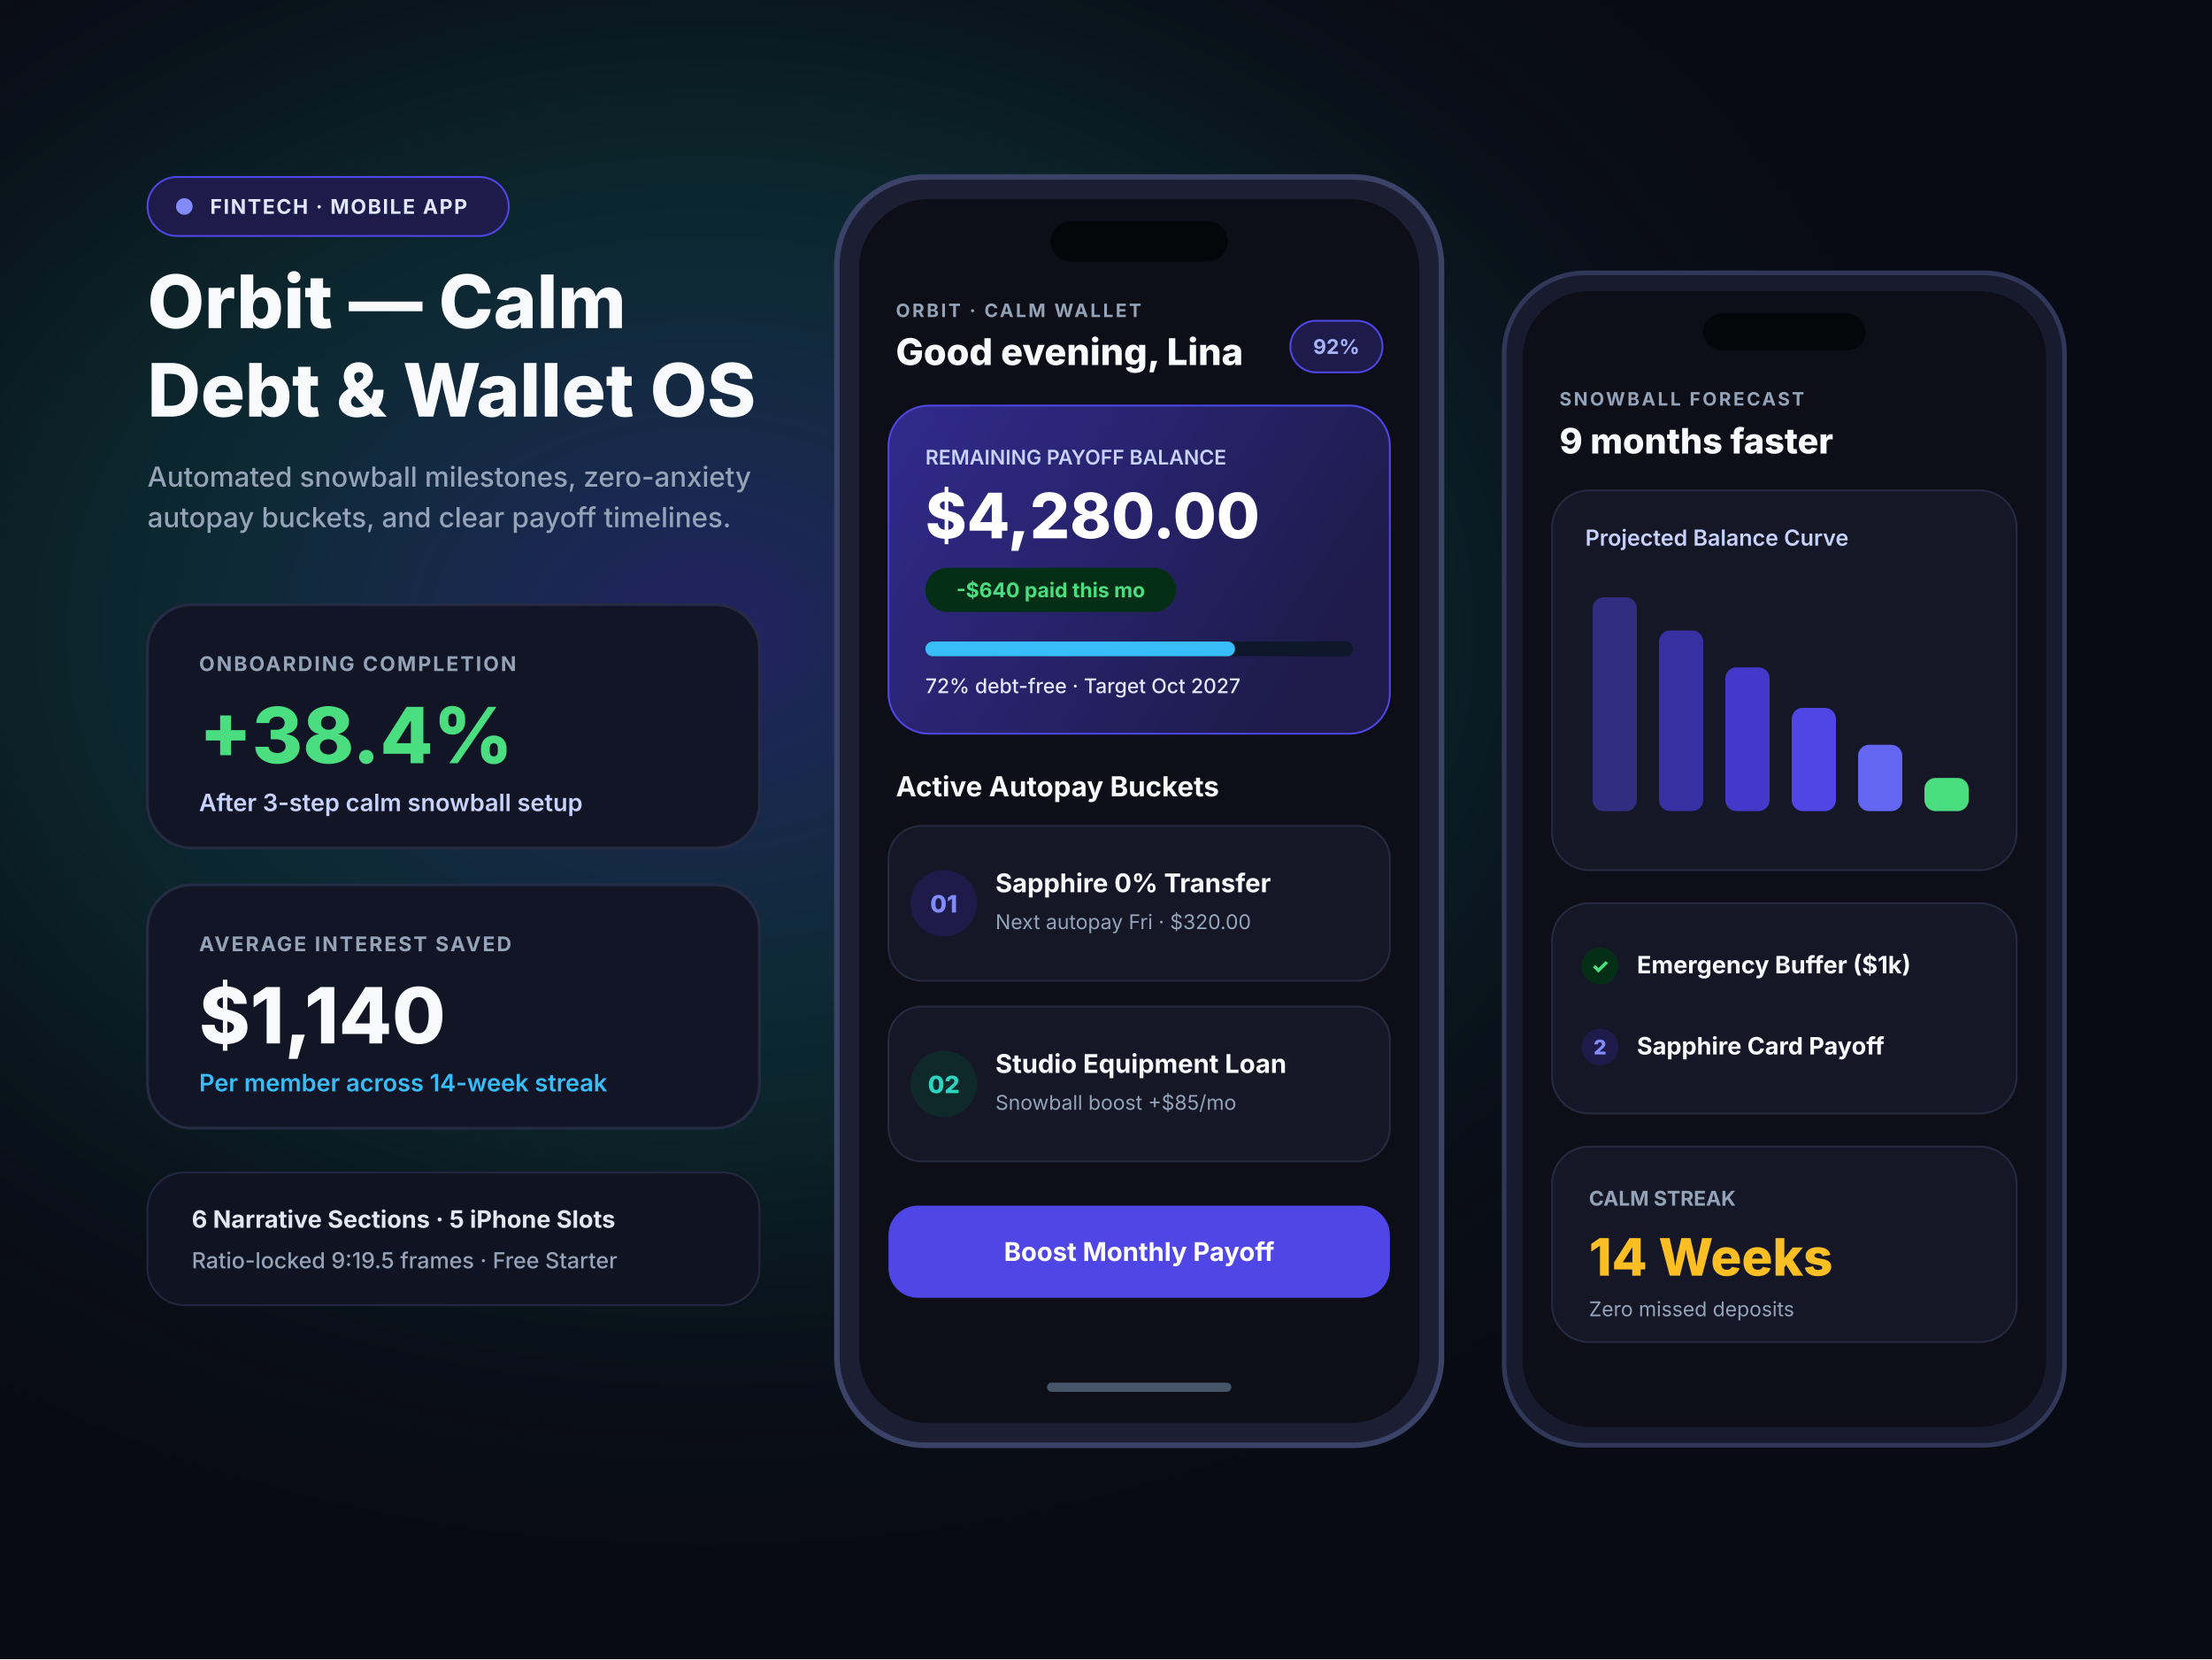
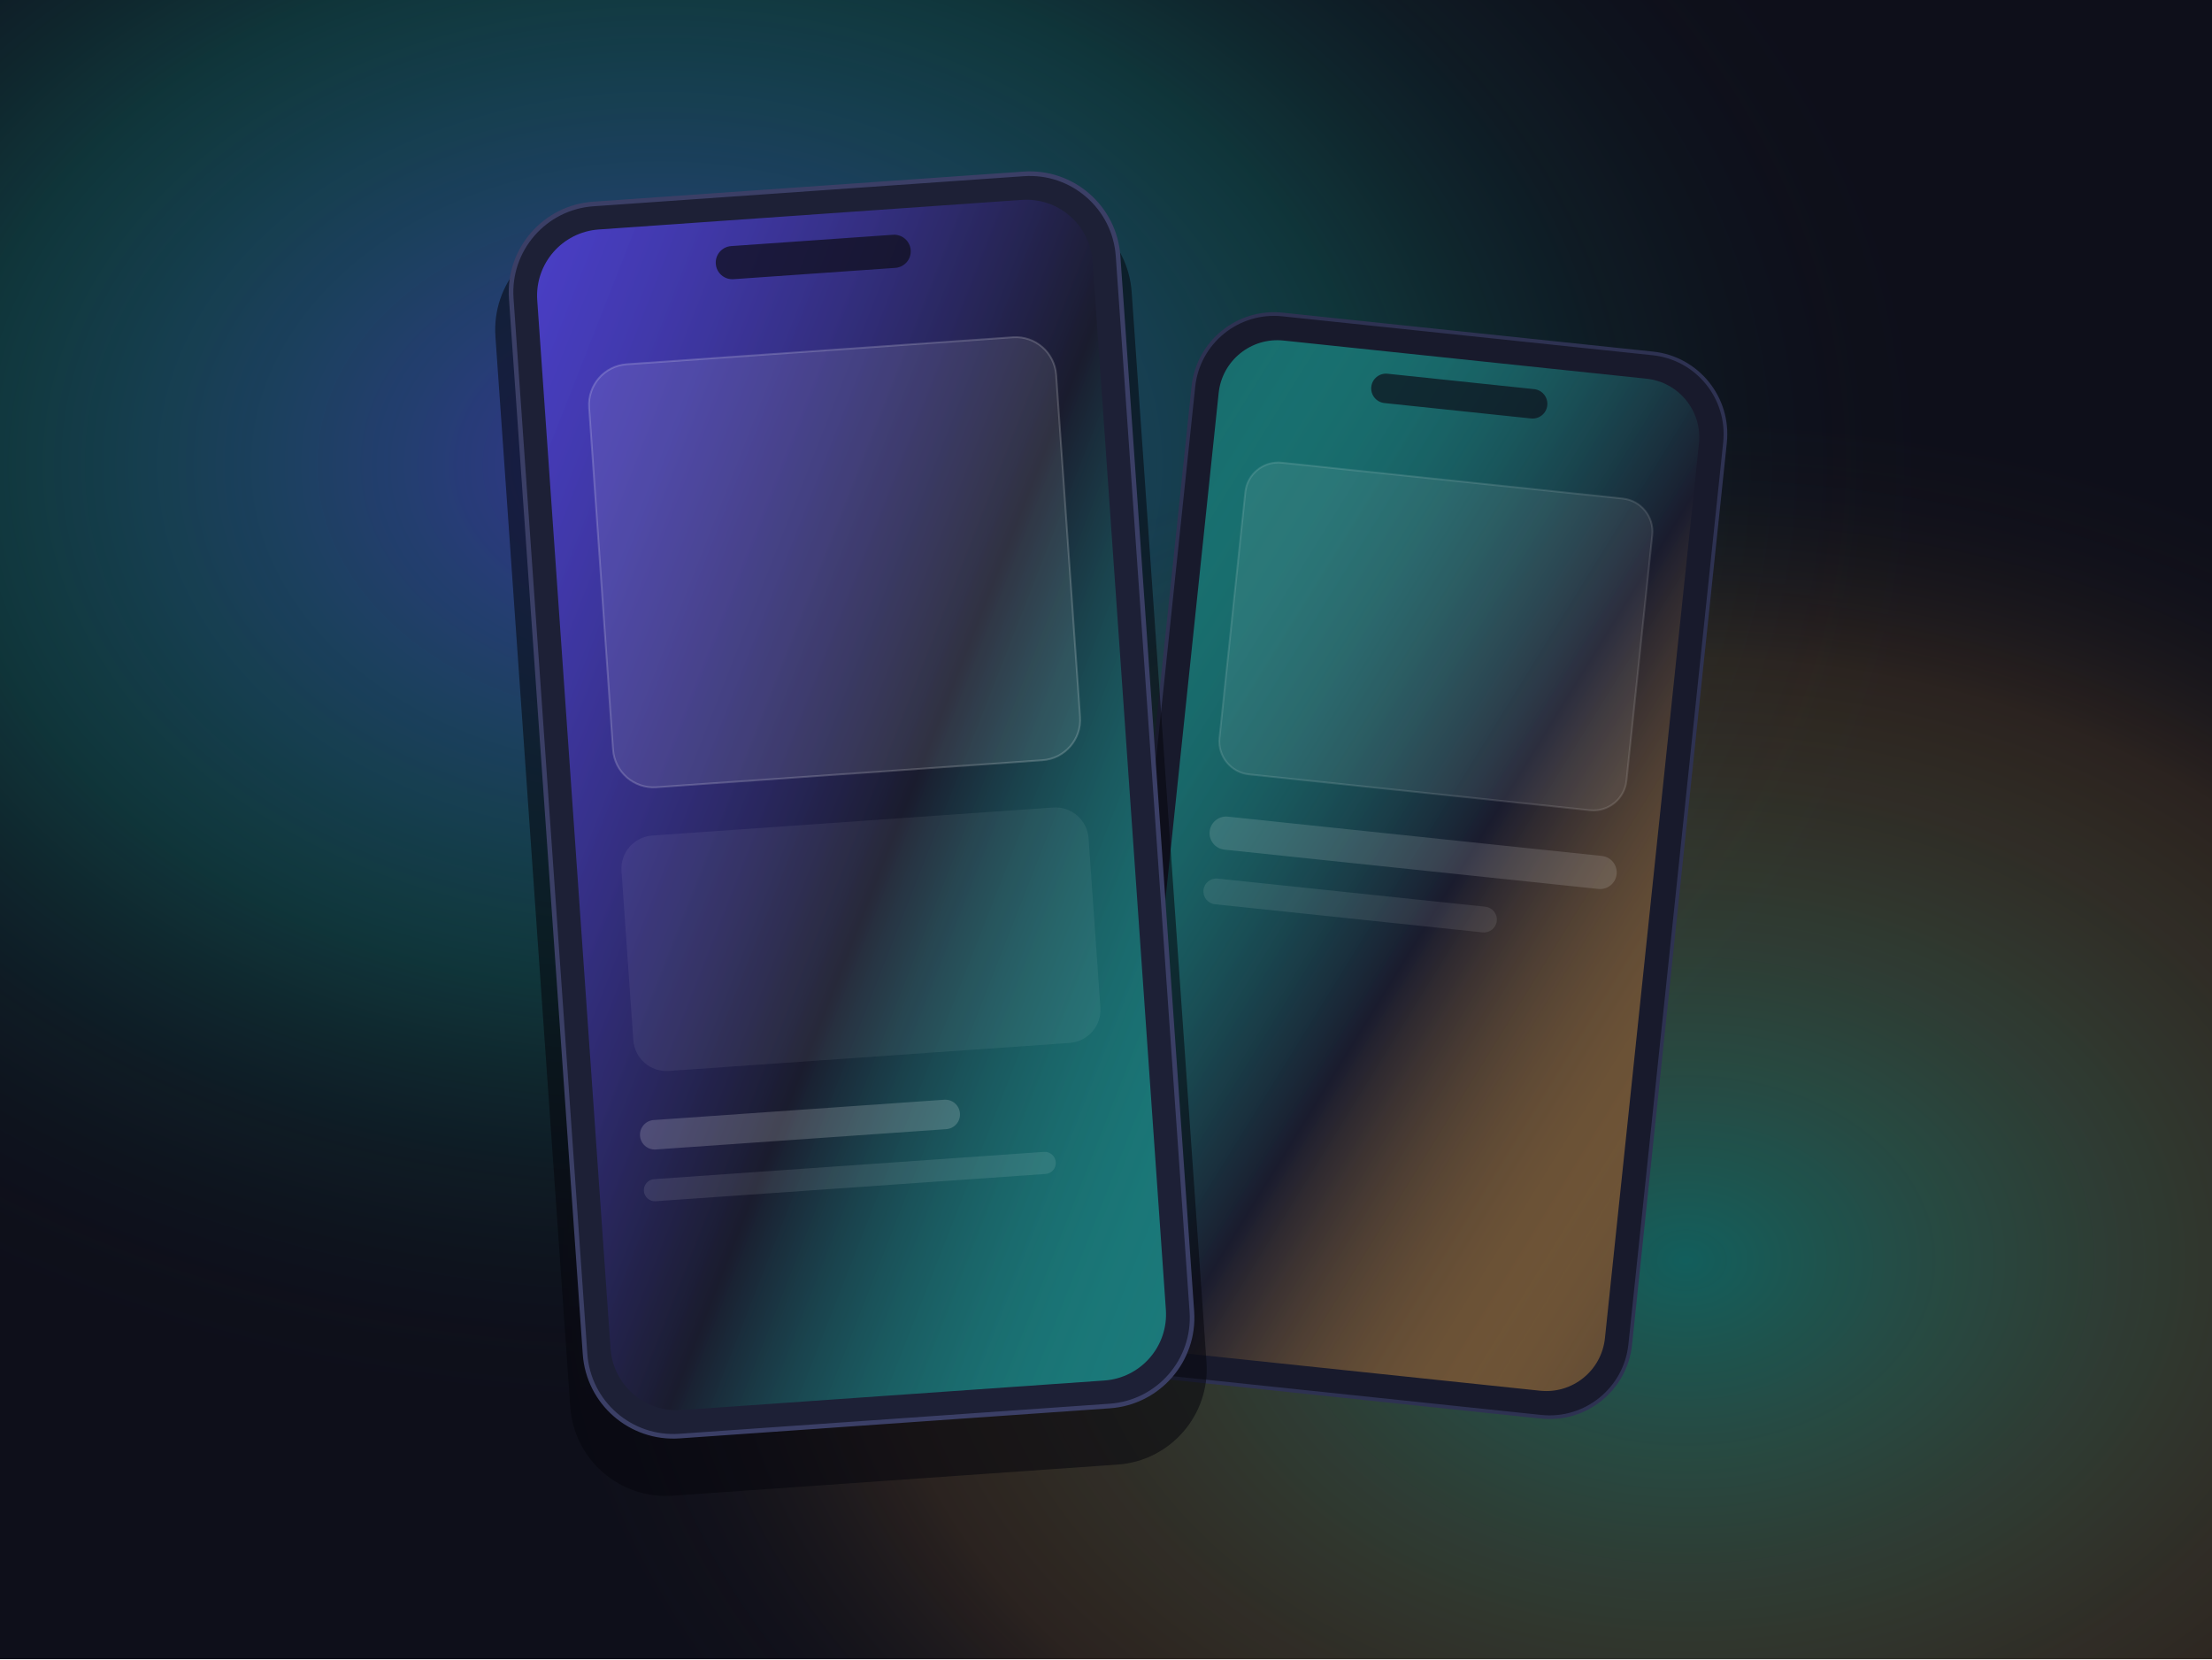
<svg xmlns="http://www.w3.org/2000/svg" viewBox="0 0 1200 900" fill="none">
  <defs>
-     <radialGradient id="orbitIndigoGlow" cx="32%" cy="38%" r="58%">
-       <stop offset="0%" stop-color="#4F46E5" stop-opacity="0.38" />
-       <stop offset="52%" stop-color="#14B8A6" stop-opacity="0.14" />
-       <stop offset="100%" stop-color="#090B14" stop-opacity="0" />
+     <radialGradient id="o-glow-a" cx="30%" cy="28%" r="58%">
+       <stop offset="0%" stop-color="#5B4BFF" stop-opacity="0.54" />
+       <stop offset="55%" stop-color="#18E0C8" stop-opacity="0.18" />
+       <stop offset="100%" stop-color="#0E0F1A" stop-opacity="0" />
    </radialGradient>
-     <linearGradient id="orbitBalanceGrad" x1="0" y1="0" x2="300" y2="200" gradientUnits="userSpaceOnUse">
-       <stop offset="0%" stop-color="#3730A3" />
-       <stop offset="100%" stop-color="#1E1B4B" />
+     <radialGradient id="o-glow-b" cx="76%" cy="76%" r="52%">
+       <stop offset="0%" stop-color="#18E0C8" stop-opacity="0.38" />
+       <stop offset="70%" stop-color="#FFB547" stop-opacity="0.12" />
+       <stop offset="100%" stop-color="#0E0F1A" stop-opacity="0" />
+     </radialGradient>
+     <linearGradient id="o-phone-a" x1="0" y1="0" x2="1" y2="1">
+       <stop offset="0%" stop-color="#5B4BFF" stop-opacity="0.72" />
+       <stop offset="55%" stop-color="#1A1C2E" />
+       <stop offset="100%" stop-color="#18E0C8" stop-opacity="0.46" />
+     </linearGradient>
+     <linearGradient id="o-phone-b" x1="0" y1="0" x2="1" y2="1">
+       <stop offset="0%" stop-color="#18E0C8" stop-opacity="0.42" />
+       <stop offset="55%" stop-color="#1A1C2E" />
+       <stop offset="100%" stop-color="#FFB547" stop-opacity="0.32" />
    </linearGradient>
  </defs>
-   <rect width="1200" height="900" fill="#090B14" />
-   <rect width="1200" height="900" fill="url(#orbitIndigoGlow)" />
-   <g transform="translate(80, 96)">
-     <rect x="0" y="0" width="196" height="32" rx="16" fill="#1E1B4B" stroke="#4F46E5" />
-     <circle cx="20" cy="16" r="4.5" fill="#818CF8" />
-     <text x="34" y="20" fill="#E0E7FF" font-family="system-ui,-apple-system,sans-serif" font-size="11" font-weight="700" letter-spacing="0.8">FINTECH · MOBILE APP</text>
-     <text x="0" y="82" fill="#F8FAFC" font-family="system-ui,-apple-system,sans-serif" font-size="40" font-weight="800">Orbit — Calm</text>
-     <text x="0" y="130" fill="#F8FAFC" font-family="system-ui,-apple-system,sans-serif" font-size="40" font-weight="800">Debt &amp; Wallet OS</text>
-     <text x="0" y="168" fill="#94A3B8" font-family="system-ui,-apple-system,sans-serif" font-size="15" font-weight="500">Automated snowball milestones, zero-anxiety</text>
-     <text x="0" y="190" fill="#94A3B8" font-family="system-ui,-apple-system,sans-serif" font-size="15" font-weight="500">autopay buckets, and clear payoff timelines.</text>
-     <rect x="0" y="232" width="332" height="132" rx="24" fill="#121526" stroke="#262B44" stroke-width="1.5" />
-     <text x="28" y="268" fill="#94A3B8" font-family="system-ui,-apple-system,sans-serif" font-size="11" font-weight="700" letter-spacing="1">ONBOARDING COMPLETION</text>
-     <text x="28" y="318" fill="#4ADE80" font-family="system-ui,-apple-system,sans-serif" font-size="42" font-weight="800">+38.4%</text>
-     <text x="28" y="344" fill="#C7D2FE" font-family="system-ui,-apple-system,sans-serif" font-size="13" font-weight="600">After 3-step calm snowball setup</text>
-     <rect x="0" y="384" width="332" height="132" rx="24" fill="#121526" stroke="#262B44" stroke-width="1.5" />
-     <text x="28" y="420" fill="#94A3B8" font-family="system-ui,-apple-system,sans-serif" font-size="11" font-weight="700" letter-spacing="1">AVERAGE INTEREST SAVED</text>
-     <text x="28" y="470" fill="#F8FAFC" font-family="system-ui,-apple-system,sans-serif" font-size="42" font-weight="800">$1,140</text>
-     <text x="28" y="496" fill="#38BDF8" font-family="system-ui,-apple-system,sans-serif" font-size="13" font-weight="600">Per member across 14-week streak</text>
-     <rect x="0" y="540" width="332" height="72" rx="20" fill="#101322" stroke="#23273E" />
-     <text x="24" y="570" fill="#E2E8F0" font-family="system-ui,-apple-system,sans-serif" font-size="13" font-weight="700">6 Narrative Sections · 5 iPhone Slots</text>
-     <text x="24" y="592" fill="#94A3B8" font-family="system-ui,-apple-system,sans-serif" font-size="12" font-weight="500">Ratio-locked 9:19.5 frames · Free Starter</text>
+   <rect width="1200" height="900" fill="#0E0F1A" />
+   <rect width="1200" height="900" fill="url(#o-glow-a)" />
+   <rect width="1200" height="900" fill="url(#o-glow-b)" />
+   <g transform="translate(652, 166) rotate(6)">
+     <rect width="290" height="580" rx="44" fill="#181A2C" stroke="#2E3252" stroke-width="2" />
+     <rect x="14" y="14" width="262" height="552" rx="32" fill="url(#o-phone-b)" />
+     <rect x="96" y="26" width="96" height="16" rx="8" fill="#0E0F1A" fill-opacity="0.7" />
+     <rect x="34" y="80" width="222" height="170" rx="18" fill="#FFFFFF" fill-opacity="0.08" stroke="#FFFFFF" stroke-opacity="0.12" />
+     <rect x="34" y="274" width="222" height="18" rx="9" fill="#FFFFFF" fill-opacity="0.14" />
+     <rect x="34" y="308" width="160" height="14" rx="7" fill="#FFFFFF" fill-opacity="0.09" />
  </g>
-   <g transform="translate(454, 96)">
-     <rect x="0" y="0" width="328" height="688" rx="48" fill="#1C1F33" stroke="#3B4268" stroke-width="3" />
-     <rect x="12" y="12" width="304" height="664" rx="38" fill="#0D0E17" />
-     <rect x="116" y="24" width="96" height="22" rx="11" fill="#05060A" />
-     <text x="32" y="76" fill="#94A3B8" font-family="system-ui,-apple-system,sans-serif" font-size="10" font-weight="700" letter-spacing="1.2">ORBIT · CALM WALLET</text>
-     <text x="32" y="102" fill="#F8FAFC" font-family="system-ui,-apple-system,sans-serif" font-size="20" font-weight="800">Good evening, Lina</text>
-     <rect x="246" y="78" width="50" height="28" rx="14" fill="#1E1B4B" stroke="#4F46E5" />
-     <text x="271" y="96" text-anchor="middle" fill="#A5B4FC" font-family="system-ui,-apple-system,sans-serif" font-size="11" font-weight="700">92%</text>
-     <rect x="28" y="124" width="272" height="178" rx="22" fill="url(#orbitBalanceGrad)" stroke="#4F46E5" />
-     <text x="48" y="156" fill="#C7D2FE" font-family="system-ui,-apple-system,sans-serif" font-size="11" font-weight="600">REMAINING PAYOFF BALANCE</text>
-     <text x="48" y="196" fill="#FFFFFF" font-family="system-ui,-apple-system,sans-serif" font-size="34" font-weight="800">$4,280.00</text>
-     <rect x="48" y="212" width="136" height="24" rx="12" fill="#052E16" />
-     <text x="116" y="228" text-anchor="middle" fill="#4ADE80" font-family="system-ui,-apple-system,sans-serif" font-size="11" font-weight="700">-$640 paid this mo</text>
-     <rect x="48" y="252" width="232" height="8" rx="4" fill="#0F172A" />
-     <rect x="48" y="252" width="168" height="8" rx="4" fill="#38BDF8" />
-     <text x="48" y="280" fill="#E0E7FF" font-family="system-ui,-apple-system,sans-serif" font-size="11" font-weight="500">72% debt-free · Target Oct 2027</text>
-     <text x="32" y="336" fill="#F8FAFC" font-family="system-ui,-apple-system,sans-serif" font-size="15" font-weight="700">Active Autopay Buckets</text>
-     <rect x="28" y="352" width="272" height="84" rx="18" fill="#151726" stroke="#262940" />
-     <circle cx="58" cy="394" r="18" fill="#1E1B4B" />
-     <text x="58" y="399" text-anchor="middle" fill="#818CF8" font-family="system-ui,-apple-system,sans-serif" font-size="13" font-weight="800">01</text>
-     <text x="86" y="388" fill="#F8FAFC" font-family="system-ui,-apple-system,sans-serif" font-size="14" font-weight="700">Sapphire 0% Transfer</text>
-     <text x="86" y="408" fill="#94A3B8" font-family="system-ui,-apple-system,sans-serif" font-size="11">Next autopay Fri · $320.00</text>
-     <rect x="28" y="450" width="272" height="84" rx="18" fill="#151726" stroke="#262940" />
-     <circle cx="58" cy="492" r="18" fill="#0F292A" />
-     <text x="58" y="497" text-anchor="middle" fill="#2DD4BF" font-family="system-ui,-apple-system,sans-serif" font-size="13" font-weight="800">02</text>
-     <text x="86" y="486" fill="#F8FAFC" font-family="system-ui,-apple-system,sans-serif" font-size="14" font-weight="700">Studio Equipment Loan</text>
-     <text x="86" y="506" fill="#94A3B8" font-family="system-ui,-apple-system,sans-serif" font-size="11">Snowball boost +$85/mo</text>
-     <rect x="28" y="558" width="272" height="50" rx="16" fill="#4F46E5" />
-     <text x="164" y="588" text-anchor="middle" fill="#FFFFFF" font-family="system-ui,-apple-system,sans-serif" font-size="14" font-weight="700">Boost Monthly Payoff</text>
-     <rect x="114" y="654" width="100" height="5" rx="2.5" fill="#475569" />
-   </g>
-   <g transform="translate(816, 148)">
-     <rect x="0" y="0" width="304" height="636" rx="44" fill="#181B2E" stroke="#313759" stroke-width="2.5" />
-     <rect x="10" y="10" width="284" height="616" rx="36" fill="#0D0E17" />
-     <rect x="108" y="22" width="88" height="20" rx="10" fill="#05060A" />
-     <text x="30" y="72" fill="#94A3B8" font-family="system-ui,-apple-system,sans-serif" font-size="10" font-weight="700" letter-spacing="1.2">SNOWBALL FORECAST</text>
-     <text x="30" y="98" fill="#F8FAFC" font-family="system-ui,-apple-system,sans-serif" font-size="19" font-weight="800">9 months faster</text>
-     <rect x="26" y="118" width="252" height="206" rx="20" fill="#151726" stroke="#262940" />
-     <text x="44" y="148" fill="#C7D2FE" font-family="system-ui,-apple-system,sans-serif" font-size="12" font-weight="600">Projected Balance Curve</text>
-     <rect x="48" y="176" width="24" height="116" rx="6" fill="#312E81" />
-     <rect x="84" y="194" width="24" height="98" rx="6" fill="#3730A3" />
-     <rect x="120" y="214" width="24" height="78" rx="6" fill="#4338CA" />
-     <rect x="156" y="236" width="24" height="56" rx="6" fill="#4F46E5" />
-     <rect x="192" y="256" width="24" height="36" rx="6" fill="#6366F1" />
-     <rect x="228" y="274" width="24" height="18" rx="6" fill="#4ADE80" />
-     <rect x="26" y="342" width="252" height="114" rx="20" fill="#151726" stroke="#262940" />
-     <circle cx="52" cy="376" r="10" fill="#052E16" />
-     <text x="52" y="380" text-anchor="middle" fill="#4ADE80" font-family="system-ui,-apple-system,sans-serif" font-size="11" font-weight="800">✓</text>
-     <text x="72" y="380" fill="#F8FAFC" font-family="system-ui,-apple-system,sans-serif" font-size="13" font-weight="700">Emergency Buffer ($1k)</text>
-     <circle cx="52" cy="420" r="10" fill="#1E1B4B" />
-     <text x="52" y="424" text-anchor="middle" fill="#818CF8" font-family="system-ui,-apple-system,sans-serif" font-size="11" font-weight="800">2</text>
-     <text x="72" y="424" fill="#F8FAFC" font-family="system-ui,-apple-system,sans-serif" font-size="13" font-weight="700">Sapphire Card Payoff</text>
-     <rect x="26" y="474" width="252" height="106" rx="20" fill="#151726" stroke="#262940" />
-     <text x="46" y="506" fill="#94A3B8" font-family="system-ui,-apple-system,sans-serif" font-size="11" font-weight="700">CALM STREAK</text>
-     <text x="46" y="544" fill="#FBBF24" font-family="system-ui,-apple-system,sans-serif" font-size="28" font-weight="800">14 Weeks</text>
-     <text x="46" y="566" fill="#94A3B8" font-family="system-ui,-apple-system,sans-serif" font-size="11">Zero missed deposits</text>
+   <g transform="translate(274, 114) rotate(-4)">
+     <rect x="-10" y="16" width="346" height="686" rx="52" fill="#05060C" opacity="0.55" />
+     <rect width="330" height="670" rx="48" fill="#1D2036" stroke="#3B3F66" stroke-width="2.5" />
+     <rect x="14" y="14" width="302" height="642" rx="36" fill="url(#o-phone-a)" />
+     <rect x="112" y="28" width="106" height="18" rx="9" fill="#0E0F1A" fill-opacity="0.72" />
+     <rect x="38" y="88" width="254" height="230" rx="22" fill="#FFFFFF" fill-opacity="0.1" stroke="#FFFFFF" stroke-opacity="0.18" />
+     <rect x="38" y="344" width="254" height="128" rx="18" fill="#FFFFFF" fill-opacity="0.06" />
+     <rect x="38" y="498" width="174" height="16" rx="8" fill="#FFFFFF" fill-opacity="0.18" />
+     <rect x="38" y="530" width="224" height="12" rx="6" fill="#FFFFFF" fill-opacity="0.1" />
  </g>
</svg>
